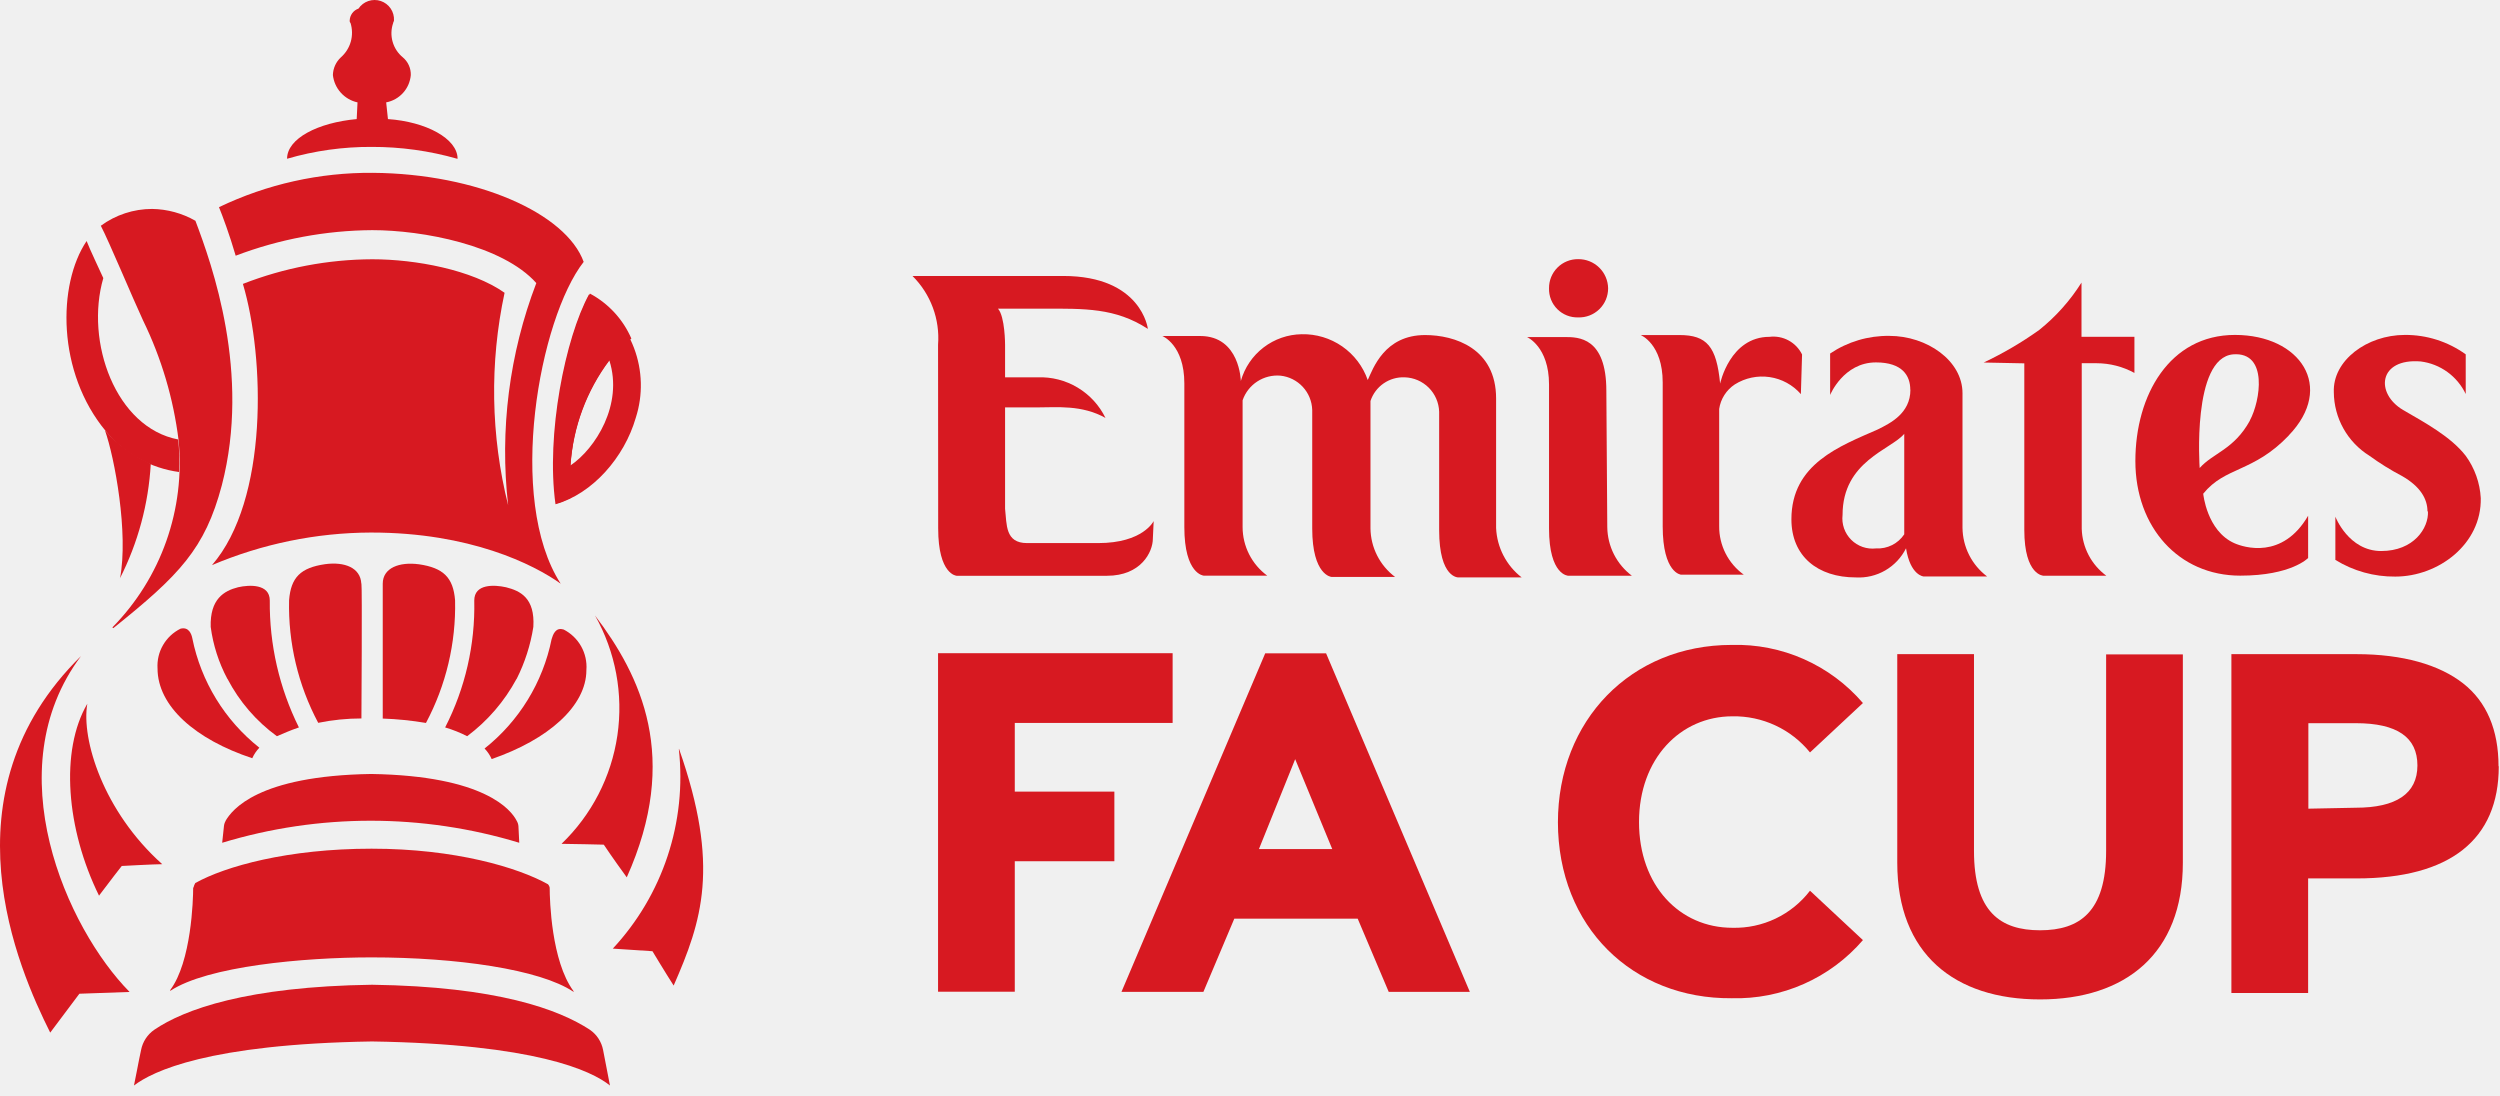
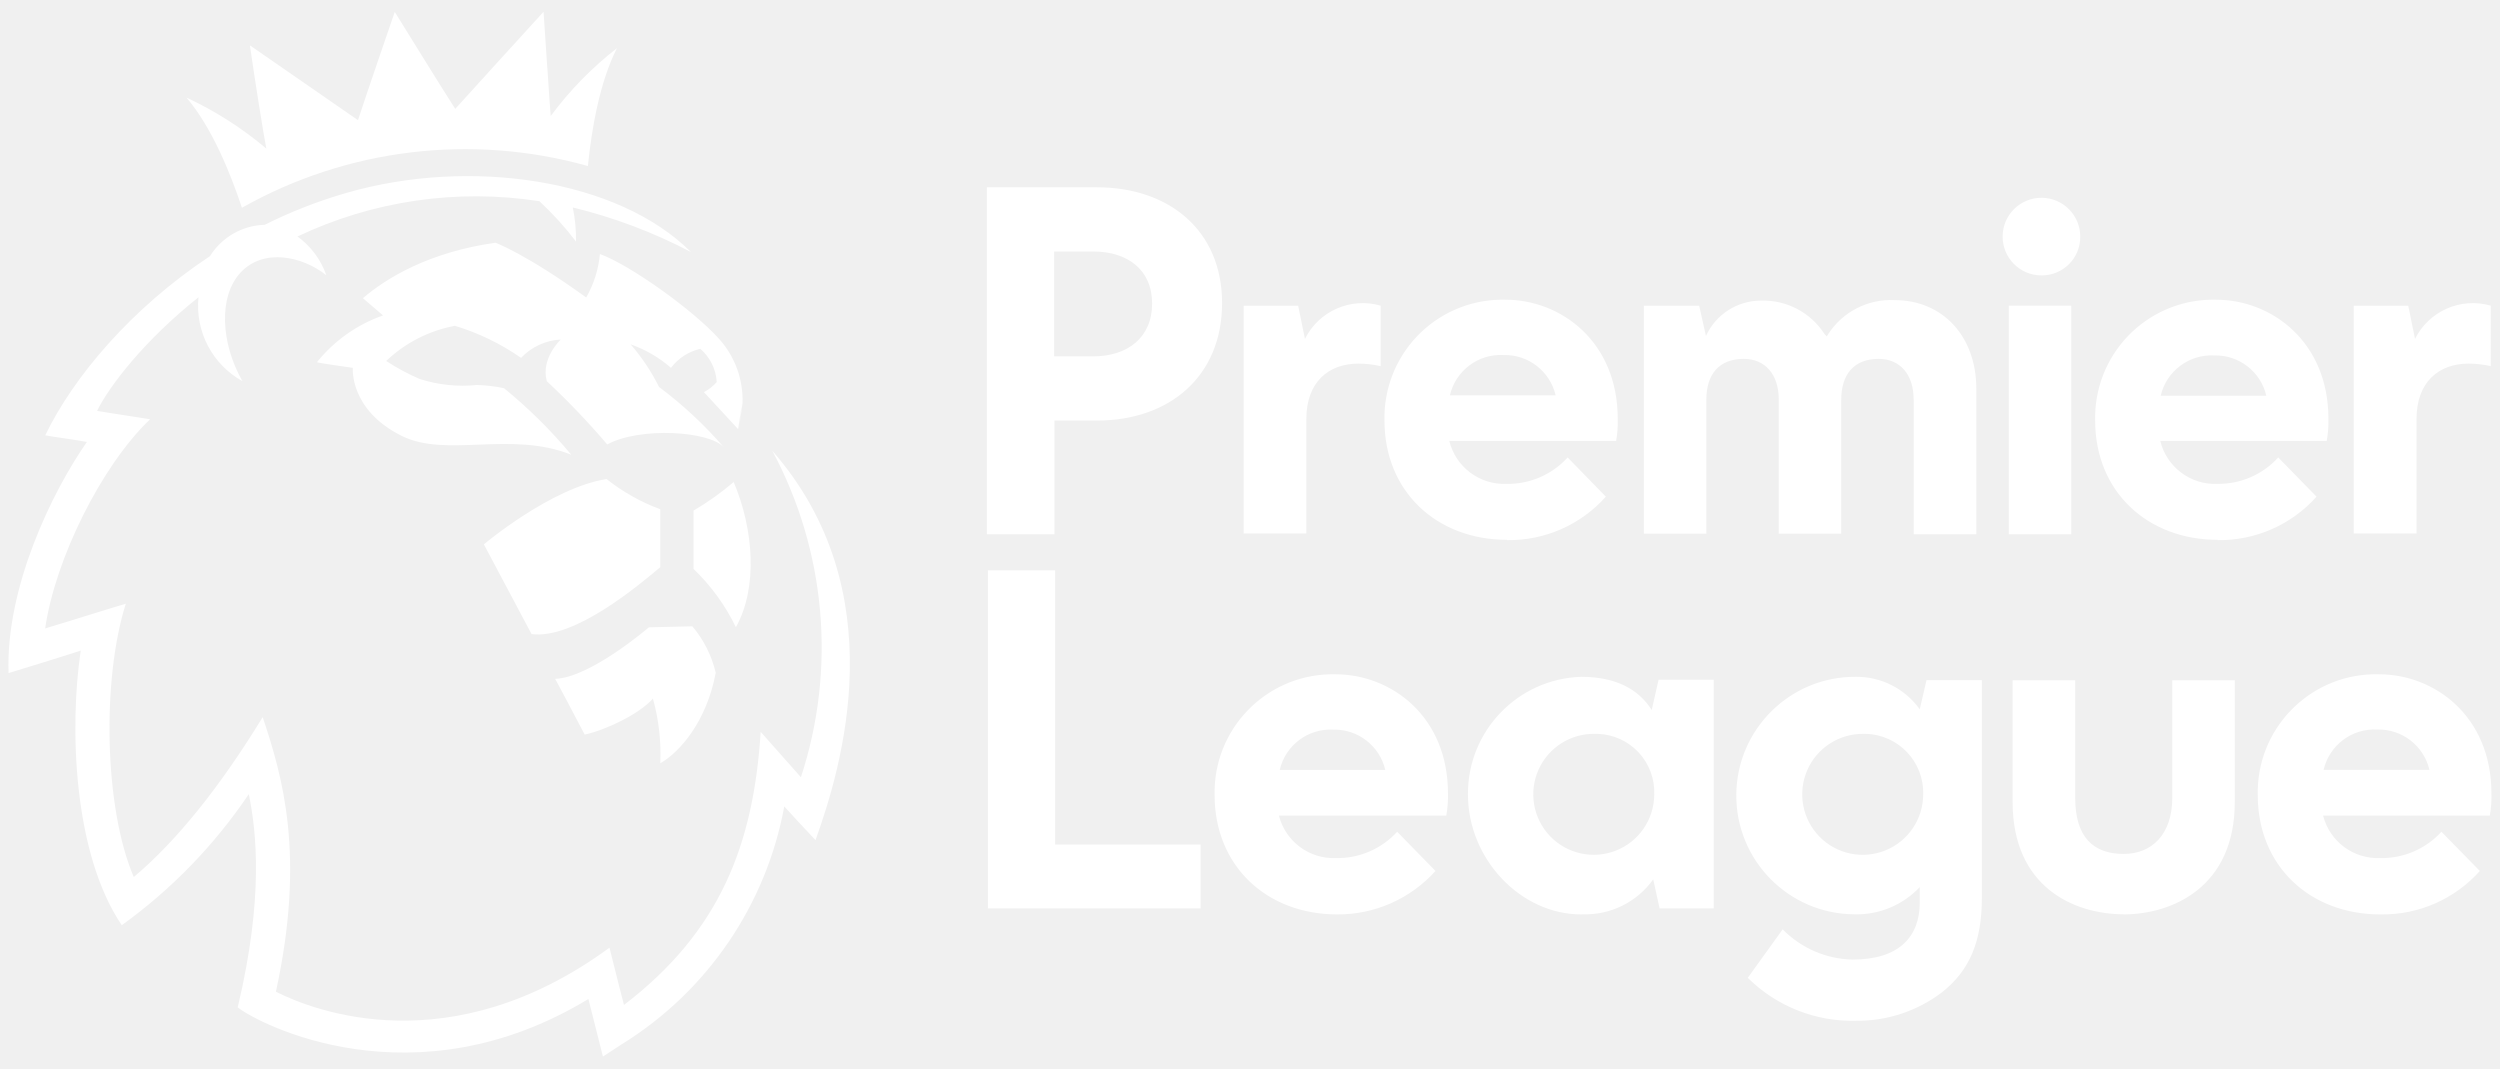
- <svg xmlns="http://www.w3.org/2000/svg" width="242" height="106" viewBox="0 0 242 106" fill="none">
-   <path d="M150.806 79.62C150.806 69.717 157.889 62.428 167.62 62.428C170.024 62.36 172.413 62.83 174.612 63.804C176.811 64.778 178.765 66.23 180.331 68.055L175.208 72.835C174.303 71.721 173.158 70.827 171.857 70.222C170.556 69.616 169.135 69.314 167.7 69.339C162.669 69.339 158.657 73.431 158.657 79.574C158.657 85.718 162.577 89.81 167.7 89.81C169.146 89.846 170.579 89.54 171.884 88.916C173.189 88.293 174.328 87.37 175.208 86.222L180.331 91.002C178.762 92.824 176.808 94.274 174.61 95.247C172.411 96.221 170.023 96.693 167.62 96.629C158.061 96.71 150.806 89.752 150.806 79.563" fill="#D71921" />
-   <path d="M183.655 83.518V63.322H191.082V82.371C191.082 88.263 193.638 90.051 197.478 90.051C201.317 90.051 203.873 88.263 203.873 82.371V63.345H211.3V83.518C211.3 92.309 205.753 96.744 197.478 96.744C189.202 96.744 183.655 92.343 183.655 83.518Z" fill="#D71921" />
-   <path d="M241.857 74.165C241.857 70.669 240.711 67.93 238.418 66.142C236.126 64.354 232.619 63.322 228.103 63.322H215.999V96.125H223.427V85.031H228.126C237.169 85.031 241.88 81.271 241.88 74.188M223.45 78.28V70.004H228.034C232.046 70.004 234.006 71.368 234.006 74.096C234.006 76.824 231.954 78.188 228.034 78.188L223.45 78.28Z" fill="#D71921" />
-   <path d="M98.231 69.98V76.628H107.871V83.368H98.231V95.998H90.804V63.23H113.51V69.98H98.231Z" fill="#D71921" />
-   <path d="M131.424 88.926H119.481L116.49 96.01H108.559L122.473 63.241H128.364L142.279 96.01H134.427L131.424 88.926ZM121.865 82.187H128.96L125.373 73.487L121.865 82.187Z" fill="#D71921" />
-   <path d="M90.804 33.373C90.898 32.15 90.726 30.921 90.298 29.771C89.871 28.622 89.199 27.578 88.329 26.714H102.919C110.518 26.714 111.114 31.837 111.114 31.837C107.962 29.786 104.971 29.877 101.039 29.877H96.604C97.291 30.645 97.291 33.373 97.291 33.373V36.525H100.443C101.801 36.474 103.145 36.818 104.311 37.516C105.477 38.214 106.415 39.235 107.011 40.456C104.719 39.173 102.312 39.436 100.443 39.436H97.291V49.247C97.463 50.783 97.291 52.571 99.423 52.571H106.3C110.656 52.571 111.676 50.439 111.676 50.439L111.596 52.147C111.596 53.431 110.449 55.735 107.16 55.735H92.604C92.604 55.735 90.816 55.654 90.816 51.15L90.804 33.373Z" fill="#D71921" />
-   <path d="M144.823 51.115V38.577C144.823 33.717 140.811 32.433 137.946 32.433C134.015 32.433 132.914 35.677 132.398 36.788C131.938 35.468 131.071 34.327 129.922 33.53C128.773 32.733 127.401 32.321 126.003 32.353C124.664 32.372 123.367 32.823 122.306 33.639C121.244 34.455 120.475 35.591 120.112 36.88C120.112 36.88 120.031 32.525 116.18 32.525H112.513C112.513 32.525 114.644 33.373 114.644 37.109V51.024C114.644 55.608 116.524 55.723 116.524 55.723H122.668C121.93 55.181 121.33 54.474 120.916 53.657C120.502 52.841 120.285 51.939 120.284 51.024V38.748C120.541 37.999 121.042 37.357 121.707 36.925C122.372 36.493 123.162 36.296 123.951 36.364C124.779 36.453 125.546 36.839 126.111 37.45C126.676 38.061 127 38.856 127.023 39.688V51.15C127.023 55.734 128.903 55.849 128.903 55.849H135.046C134.316 55.3 133.721 54.591 133.308 53.777C132.894 52.962 132.674 52.063 132.662 51.15V38.817C132.889 38.124 133.337 37.525 133.938 37.111C134.538 36.697 135.258 36.491 135.986 36.525C136.858 36.553 137.687 36.913 138.305 37.53C138.922 38.147 139.281 38.976 139.31 39.849V51.31C139.31 56.01 141.19 55.895 141.19 55.895H147.299C146.564 55.326 145.962 54.603 145.535 53.778C145.107 52.953 144.864 52.044 144.823 51.115Z" fill="#D71921" />
-   <path d="M155.585 51.035C155.597 51.948 155.818 52.847 156.231 53.662C156.644 54.476 157.239 55.185 157.969 55.734H151.826C151.826 55.734 149.946 55.734 149.946 51.149V37.212C149.946 33.544 147.814 32.627 147.814 32.627H151.482C152.766 32.627 155.494 32.627 155.494 37.831L155.585 51.035Z" fill="#D71921" />
-   <path d="M174.44 34.312C174.156 33.736 173.701 33.262 173.136 32.956C172.571 32.65 171.925 32.527 171.288 32.605C167.448 32.605 166.508 37.132 166.508 37.132C166.164 33.544 165.225 32.433 162.577 32.433H158.817C158.817 32.433 160.949 33.281 160.949 37.017V50.932C160.949 55.516 162.737 55.631 162.737 55.631H168.801C168.056 55.096 167.451 54.389 167.036 53.572C166.622 52.754 166.409 51.849 166.417 50.932V39.585C166.487 39.105 166.658 38.645 166.919 38.237C167.18 37.828 167.524 37.478 167.929 37.212C168.933 36.581 170.128 36.329 171.301 36.502C172.473 36.674 173.546 37.259 174.325 38.152L174.44 34.312Z" fill="#D71921" />
-   <path d="M202.945 35.16C204.227 35.162 205.488 35.485 206.612 36.1V32.604H201.489V27.355C200.39 29.1 199.007 30.65 197.397 31.94C195.703 33.148 193.904 34.203 192.022 35.092L195.953 35.172V51.298C195.953 55.734 197.833 55.734 197.833 55.734H203.896C203.182 55.209 202.596 54.529 202.183 53.744C201.771 52.96 201.541 52.092 201.512 51.207V35.16H202.968" fill="#D71921" />
-   <path d="M221.547 42.164C218.108 45.751 215.403 45.155 213.272 47.791C213.272 47.791 213.615 51.379 216.263 52.571C217.203 52.995 220.951 54.187 223.427 49.923V54.015C223.427 54.015 221.811 55.723 216.859 55.723C210.888 55.723 206.704 51.024 206.704 44.628C206.704 38.232 210.028 32.421 216.343 32.421C222.659 32.421 226.074 37.453 221.547 42.152M217.787 40.697C218.808 38.817 219.576 34.038 216.171 34.301C212.16 34.645 212.928 45.304 212.928 45.304C214.211 43.849 216.252 43.516 217.787 40.72" fill="#D71921" />
-   <path d="M152.766 30.725C153.143 30.738 153.519 30.674 153.871 30.537C154.223 30.401 154.544 30.195 154.815 29.932C155.086 29.669 155.301 29.354 155.447 29.006C155.593 28.657 155.667 28.283 155.666 27.906C155.653 27.148 155.342 26.425 154.798 25.897C154.255 25.369 153.524 25.077 152.766 25.086C152.394 25.081 152.025 25.151 151.681 25.291C151.337 25.431 151.024 25.639 150.762 25.902C150.499 26.164 150.292 26.477 150.151 26.821C150.011 27.165 149.942 27.534 149.946 27.906C149.935 28.279 150 28.651 150.138 28.998C150.276 29.345 150.483 29.66 150.747 29.924C151.011 30.188 151.327 30.395 151.674 30.533C152.021 30.671 152.393 30.736 152.766 30.725Z" fill="#D71921" />
-   <path d="M235.026 49.499C235.106 51.115 233.662 53.339 230.498 53.339C227.335 53.339 226.063 50.015 226.063 50.015V54.198C227.805 55.273 229.815 55.834 231.862 55.814C236.046 55.814 240.229 52.662 240.138 48.215C240.057 46.739 239.551 45.319 238.682 44.123C237.226 42.244 234.67 40.88 232.619 39.688C229.891 38.072 230.235 34.656 234.327 34.989C235.259 35.107 236.146 35.457 236.907 36.008C237.668 36.559 238.278 37.292 238.682 38.14V34.301C236.967 33.066 234.904 32.407 232.791 32.421C229.123 32.421 225.788 34.897 225.914 37.968C225.923 39.199 226.242 40.408 226.844 41.482C227.445 42.556 228.308 43.461 229.352 44.112C230.354 44.841 231.407 45.496 232.504 46.072C234.292 47.092 234.98 48.295 234.98 49.51" fill="#D71921" />
-   <path d="M181.603 53.087C181.165 53.138 180.72 53.09 180.303 52.945C179.886 52.8 179.508 52.563 179.196 52.251C178.884 51.938 178.646 51.56 178.501 51.143C178.357 50.726 178.308 50.282 178.36 49.843C178.36 44.639 183.059 43.528 184.331 41.992V51.723C184.034 52.168 183.627 52.528 183.148 52.767C182.67 53.007 182.137 53.117 181.603 53.087ZM184.927 37.728C184.927 40.02 182.967 40.972 181.775 41.568C178.107 43.184 173.408 44.892 173.408 50.267C173.408 53.855 175.964 55.895 179.643 55.895C180.64 55.952 181.632 55.716 182.496 55.215C183.36 54.713 184.058 53.969 184.503 53.075C184.927 55.723 186.211 55.803 186.211 55.803H192.354C191.624 55.254 191.029 54.545 190.616 53.731C190.202 52.916 189.982 52.017 189.97 51.104V38.06C189.97 34.909 186.532 32.513 182.887 32.513C180.847 32.486 178.848 33.081 177.156 34.221V38.233C177.156 38.233 178.44 35.081 181.592 35.081C184.148 35.081 184.916 36.364 184.916 37.728" fill="#D71921" />
-   <path d="M57.015 28.502C54.723 32.685 52.832 42.072 53.772 48.811C57.359 47.791 60.431 44.284 61.543 40.444C62.254 38.235 62.193 35.85 61.371 33.68C60.548 31.51 59.012 29.684 57.015 28.502ZM55.227 45.052C55.469 41.374 56.775 37.846 58.987 34.897C60.351 39.161 57.623 43.436 55.227 45.052Z" fill="#D71921" />
-   <path d="M21.851 79.448C21.756 79.605 21.697 79.781 21.679 79.964L21.507 81.58C30.882 78.736 40.89 78.736 50.264 81.58L50.184 79.964C50.167 79.781 50.108 79.605 50.012 79.448C49.497 78.428 46.941 75.093 35.926 74.921C24.911 75.093 22.447 78.417 21.84 79.448" fill="#D71921" />
-   <path d="M44.293 15.367C44.293 13.407 41.221 11.779 37.553 11.527L37.382 9.911C38.014 9.79 38.589 9.466 39.019 8.988C39.45 8.51 39.712 7.904 39.766 7.263C39.774 6.939 39.71 6.617 39.577 6.321C39.444 6.026 39.246 5.764 38.998 5.555C38.519 5.164 38.173 4.636 38.005 4.041C37.836 3.447 37.855 2.815 38.058 2.231C38.058 2.151 38.138 2.06 38.138 1.979C38.16 1.568 38.046 1.162 37.815 0.821C37.583 0.481 37.246 0.227 36.855 0.096C36.465 -0.034 36.043 -0.032 35.653 0.101C35.264 0.234 34.929 0.491 34.7 0.833C34.459 0.916 34.249 1.07 34.098 1.275C33.947 1.479 33.861 1.725 33.851 1.979C33.845 2.025 33.849 2.071 33.863 2.114C33.877 2.158 33.901 2.198 33.932 2.231C34.114 2.817 34.122 3.443 33.956 4.033C33.789 4.623 33.454 5.152 32.992 5.555C32.757 5.775 32.568 6.039 32.436 6.332C32.304 6.625 32.232 6.942 32.224 7.263C32.294 7.899 32.561 8.496 32.989 8.971C33.417 9.447 33.983 9.775 34.608 9.911L34.528 11.527C30.768 11.871 27.788 13.407 27.788 15.367C30.451 14.592 33.211 14.206 35.983 14.22C38.782 14.213 41.567 14.599 44.259 15.367" fill="#D71921" />
-   <path d="M22.023 65.717C23.168 67.91 24.803 69.809 26.803 71.265C27.399 71.013 28.167 70.669 28.934 70.417C27.038 66.601 26.072 62.391 26.115 58.13C26.115 56.514 24.155 56.594 23.043 56.846C21.679 57.19 20.315 57.992 20.396 60.686C20.63 62.446 21.177 64.15 22.012 65.717" fill="#D71921" />
-   <path d="M34.975 56.491C34.894 54.955 33.359 54.359 31.479 54.611C29.095 54.955 28.155 55.895 27.983 58.107C27.889 62.238 28.86 66.323 30.803 69.97C32.179 69.689 33.581 69.547 34.986 69.546C34.986 69.546 35.066 56.743 34.986 56.491" fill="#D71921" />
-   <path d="M24.419 73.397C24.587 73.02 24.82 72.675 25.106 72.377C21.763 69.727 19.465 65.979 18.619 61.798C18.539 61.374 18.275 60.652 17.473 60.858C16.766 61.208 16.177 61.76 15.782 62.443C15.386 63.126 15.201 63.91 15.249 64.698C15.249 68.365 18.917 71.575 24.419 73.397Z" fill="#D71921" />
-   <path d="M50.012 65.717C50.809 64.134 51.354 62.436 51.628 60.686C51.8 57.866 50.345 57.19 48.981 56.846C47.835 56.594 45.909 56.502 45.909 58.13C46.003 62.396 45.034 66.618 43.09 70.416C43.825 70.632 44.539 70.916 45.221 71.265C47.199 69.785 48.83 67.892 50.001 65.717" fill="#D71921" />
-   <path d="M40.545 54.622C38.665 54.37 37.049 54.966 37.049 56.502V69.557C38.452 69.605 39.849 69.746 41.233 69.981C43.175 66.334 44.146 62.249 44.052 58.118C43.88 55.895 42.906 54.966 40.556 54.622" fill="#D71921" />
-   <path d="M54.54 60.938C53.772 60.686 53.52 61.454 53.394 61.878C52.547 66.059 50.249 69.806 46.906 72.457C47.193 72.754 47.426 73.1 47.594 73.477C53.05 71.597 56.763 68.353 56.763 64.858C56.824 64.056 56.645 63.254 56.249 62.554C55.853 61.854 55.258 61.288 54.54 60.926" fill="#D71921" />
-   <path d="M35.938 51.55C45.496 51.55 51.64 54.622 54.276 56.502C48.981 48.307 52.224 30.817 56.5 25.349C54.792 20.65 46.184 16.81 36.098 16.73C30.943 16.687 25.846 17.824 21.198 20.054C21.542 20.902 22.218 22.702 22.814 24.753C27.04 23.146 31.519 22.308 36.041 22.278C40.9 22.278 48.648 23.733 51.915 27.401C49.296 34.246 48.36 41.62 49.187 48.903C47.503 42.165 47.385 35.131 48.843 28.341C45.691 26.117 40.224 25.097 36.041 25.097C31.754 25.114 27.506 25.922 23.513 27.481C25.645 34.645 25.989 48.387 20.522 54.703C25.381 52.643 30.602 51.571 35.88 51.55" fill="#D71921" />
-   <path d="M18.699 85.936C18.699 87.082 18.527 93.099 16.476 95.838V95.919C20.063 93.535 29.358 92.675 35.96 92.675C44.156 92.675 52.259 93.821 55.502 95.999C55.502 95.999 55.583 95.999 55.502 95.919C53.371 93.019 53.21 87.128 53.21 85.936C53.189 85.806 53.129 85.686 53.038 85.592C50.139 83.976 44.075 82.153 35.972 82.153C27.869 82.153 21.805 83.861 18.905 85.477C18.826 85.609 18.768 85.752 18.734 85.901" fill="#D71921" />
-   <path d="M58.379 101.638C58.226 100.841 57.765 100.137 57.096 99.678C54.104 97.718 48.133 95.495 36.018 95.323C23.903 95.495 17.84 97.707 14.94 99.678C14.272 100.138 13.811 100.842 13.656 101.638C13.404 102.784 13.06 104.71 12.968 105.077C14.756 103.713 20.132 101.065 36.006 100.813C51.789 101.065 57.256 103.632 59.044 105.077L58.379 101.638Z" fill="#D71921" />
-   <path d="M17.335 45.694C17.383 44.643 17.356 43.59 17.255 42.542C11.192 41.396 8.212 33.075 10 26.92C9.576 25.98 8.716 24.192 8.384 23.332C5.564 27.516 5.484 36.044 10.264 41.763C12.048 43.916 14.576 45.319 17.347 45.694" fill="#D71921" />
-   <mask id="mask0_10916_997" style="mask-type:luminance" maskUnits="userSpaceOnUse" x="0" y="20" width="69" height="80">
-     <path d="M65.714 72.536C66.097 76.022 65.724 79.55 64.62 82.878C63.517 86.207 61.708 89.259 59.319 91.826L63.158 92.078C63.158 92.078 64.442 94.21 65.21 95.402C67.938 89.167 69.737 83.883 65.726 72.479M9.564 86.725C10.71 85.189 11.787 83.826 11.787 83.826C11.787 83.826 14.939 83.654 15.707 83.654C9.976 78.53 7.856 71.539 8.452 68.123C5.804 72.65 6.4 80.238 9.598 86.725M4.865 99.952L7.684 96.193C7.684 96.193 9.736 96.112 12.544 96.021C6.481 89.877 -0.431 74.519 7.845 63.504C-5.726 76.823 1.781 93.797 4.853 99.941M57.599 59.584C59.589 63.105 60.35 67.188 59.763 71.189C59.175 75.19 57.273 78.882 54.356 81.682C55.124 81.682 58.448 81.763 58.448 81.763C58.448 81.763 59.296 83.046 60.671 84.926C65.875 73.315 62.035 65.441 57.599 59.584ZM11.604 55.997C13.358 52.545 14.377 48.767 14.595 44.902C12.909 44.139 11.398 43.034 10.16 41.658C11.1 44.306 12.452 51.641 11.615 55.997M53.863 48.742C54.364 48.594 54.848 48.394 55.307 48.146C55.108 47.103 55.081 46.034 55.227 44.982C55.468 41.304 56.774 37.776 58.986 34.827C59.569 34.022 60.291 33.327 61.118 32.776C60.311 30.912 58.897 29.377 57.107 28.42C54.814 32.604 52.923 41.991 53.863 48.73M9.759 21.853C10.527 23.308 12.911 29.016 13.85 31.022C15.631 34.675 16.793 38.599 17.289 42.633C17.609 45.931 17.202 49.26 16.097 52.385C14.992 55.51 13.216 58.355 10.893 60.719C10.893 60.73 10.895 60.74 10.899 60.75C10.903 60.759 10.909 60.768 10.917 60.776C10.924 60.783 10.933 60.789 10.943 60.793C10.953 60.797 10.963 60.799 10.974 60.799C17.369 55.676 19.845 53.12 21.472 46.977C24.292 36.134 20.532 25.646 18.916 21.371C17.637 20.641 16.194 20.246 14.722 20.225C12.936 20.226 11.198 20.796 9.759 21.853Z" fill="white" />
-   </mask>
-   <g mask="url(#mask0_10916_997)">
-     <path d="M18.171 -19.478L-47.502 67.674L38.963 132.831L104.637 45.679L18.171 -19.478Z" fill="#D71921" />
-   </g>
+ <svg xmlns="http://www.w3.org/2000/svg" id="Layer_1" data-name="Layer 1" viewBox="0 0 248 106">
+   <rect width="248" height="106" style="fill:none" />
+   <path d="M97.9,53V18.58h10.92c7.09,0,12.41,4.22,12.41,11.49S116,41.72,108.82,41.72H104.6V53H97.9Zm6.67-17.65h3.89c3.38,0,5.83-1.86,5.83-5.23s-2.45-5.17-5.83-5.17h-3.89V35.3ZM210.72,90.7c-5,0-11.07-2.7-11.07-11.15V67.48h6.21V79.14c0,3.89,1.78,5.57,4.81,5.57,2.79,0,4.82-1.94,4.82-5.57V67.48h6.2V79.56c0,8.45-6.2,11.15-11.06,11.15m-53.78,0c-6,0-11.23-5.49-11.23-11.91a11.6,11.6,0,0,1,11.23-11.66c3.38,0,5.66,1.18,7,3.29l.68-3H170V90.11h-5.37L164,87.23a8.27,8.27,0,0,1-7,3.47m1.27-17.9a6,6,0,1,0,5.83,6.08V78.8a5.79,5.79,0,0,0-5.58-6h-.25m41-42.48h6.2V53h-6.2V30.33Zm3.21-3a3.85,3.85,0,1,1,3.88-3.81,3.81,3.81,0,0,1-3.8,3.81h-.08M189.83,39.6c0-2.45-1.35-4-3.46-4-2.45,0-3.72,1.52-3.72,4.06V52.94h-6.2V39.6c0-2.45-1.35-4-3.46-4-2.46,0-3.72,1.52-3.72,4.06V52.94h-6.2V30.33h5.49l.67,3a6,6,0,0,1,5.43-3.51A7.23,7.23,0,0,1,181,33.15l.22.22.16-.26a7.41,7.41,0,0,1,6.56-3.34c4.81,0,8.11,3.63,8.11,8.78V53h-6.21V39.6Zm43.66,13.34V30.33h5.41l.67,3.29a6.41,6.41,0,0,1,7.51-3.3v6a10.15,10.15,0,0,0-2.19-.25c-3,0-5.17,1.86-5.17,5.49V52.92h-6.21Zm-110.12,0V30.33h5.41l.67,3.29a6.41,6.41,0,0,1,7.51-3.3v6a10.17,10.17,0,0,0-2.2-.25c-3,0-5.17,1.86-5.17,5.49V52.92h-6.2ZM98,90.1V56.58h6.67v27.2H119.1v6.33H98Zm34.65.61c-7,0-12.16-4.81-12.16-11.82a11.72,11.72,0,0,1,11.43-12h.57c5.49,0,11.15,4.14,11.15,11.82a10.82,10.82,0,0,1-.17,2.2H126.87a5.6,5.6,0,0,0,5.66,4.21,8,8,0,0,0,6.07-2.61l3.8,3.89a13,13,0,0,1-9.8,4.31m-.34-18.33a5.17,5.17,0,0,0-5.31,4h10.47a5.17,5.17,0,0,0-5.17-4M236.13,90.71c-7,0-12.16-4.81-12.16-11.82a11.72,11.72,0,0,1,11.43-12H236c5.5,0,11.15,4.14,11.15,11.82a10.82,10.82,0,0,1-.16,2.2H230.45a5.6,5.6,0,0,0,5.66,4.21,8,8,0,0,0,6.08-2.61L246,86.4a12.91,12.91,0,0,1-9.79,4.31m-.38-18.34a5.18,5.18,0,0,0-5.33,4H241a5.18,5.18,0,0,0-5.17-4M220,53.55c-7,0-12.16-4.81-12.16-11.82a11.71,11.71,0,0,1,11.46-12h.53c5.49,0,11.15,4.14,11.15,11.82a10.73,10.73,0,0,1-.17,2.19H214.3A5.59,5.59,0,0,0,220,48,8,8,0,0,0,226,45.38l3.8,3.89A12.89,12.89,0,0,1,220,53.58m-.34-18.32a5.18,5.18,0,0,0-5.32,4h10.48a5.17,5.17,0,0,0-5.17-4M149.5,53.55c-7,0-12.16-4.81-12.16-11.82a11.71,11.71,0,0,1,11.46-12h.54c5.49,0,11.14,4.14,11.14,11.82a10.72,10.72,0,0,1-.16,2.19H143.77A5.6,5.6,0,0,0,149.43,48a8,8,0,0,0,6.08-2.62l3.79,3.89a12.86,12.86,0,0,1-9.79,4.31m-.36-18.36a5.17,5.17,0,0,0-5.32,4h10.49a5.17,5.17,0,0,0-5.17-4M184.87,72.8a6,6,0,1,0,5.91,6,5.84,5.84,0,0,0-5.68-6h-.23m5.57-2.45.67-2.88h5.49V89.1c0,4.21-1.17,7.17-4,9.37a13.83,13.83,0,0,1-8.45,2.79A14.71,14.71,0,0,1,173.38,97l3.46-4.81a10,10,0,0,0,6.93,3c4.64,0,6.67-2.28,6.67-5.66V88a8.58,8.58,0,0,1-6.5,2.7,11.78,11.78,0,1,1,.16-23.56h0a7.7,7.7,0,0,1,6.33,3.21M18.5,9.68a35.54,35.54,0,0,1,7.92,5.06C26.18,13.57,25.29,8,24.79,4.5l10.72,7.42c.82-2.52,3.65-10.74,3.65-10.74s5.11,8.27,6,9.62c1-1.11,7.19-7.92,8.76-9.63.27,3.9.63,9.51.71,10.34A34.67,34.67,0,0,1,61.2,4.78c-1.71,3.36-2.51,8-2.88,11.69A45.08,45.08,0,0,0,24,20.61C22.83,17.09,21,12.62,18.5,9.68Zm47,46.6V50.52a19.45,19.45,0,0,1-5.33-3C54.63,48.4,48,54,48,54l4.73,8.9C57,63.46,63.42,58,65.48,56.28ZM71,66.74a11,11,0,0,0-2.32-4.61l-4.31.1s-5.81,5-9.3,5.11c0,0,1.95,3.63,2.93,5.53,2-.42,5.39-2,6.77-3.57a20.49,20.49,0,0,1,.73,6.42C67.46,74.59,70.1,71.55,71,66.74ZM72.8,47.8a27.49,27.49,0,0,1-4,2.85v5.79A20.12,20.12,0,0,1,73,62.22c2.19-3.92,1.78-9.7-.23-14.43Zm.48-5.17L73.66,40a9.06,9.06,0,0,0-2.29-6.34c-2.51-2.83-8.84-7.37-11.86-8.46a10.57,10.57,0,0,1-1.36,4.31c-6-4.34-9-5.43-9-5.43C42.58,25,38.33,27.58,36,29.58l2,1.71a14.64,14.64,0,0,0-6.56,4.64c0,.06,3.56.56,3.56.56s-.37,4.14,4.83,6.74c4.43,2.23,10.82-.53,16.84,1.88A49,49,0,0,0,50,38.51a15.09,15.09,0,0,0-2.68-.32,13.94,13.94,0,0,1-5.7-.6,22,22,0,0,1-3.31-1.78,13.45,13.45,0,0,1,6.82-3.49,23.31,23.31,0,0,1,6.56,3.18,5.85,5.85,0,0,1,3.94-1.82s-2,1.86-1.39,4.13a76.19,76.19,0,0,1,6,6.28c3.2-1.76,10.15-1.35,11.58.3a40.57,40.57,0,0,0-6.44-6,20.25,20.25,0,0,0-2.82-4.23,12.18,12.18,0,0,1,4,2.33,5.11,5.11,0,0,1,2.91-1.89,4.72,4.72,0,0,1,1.63,3.3,4.5,4.5,0,0,1-1.27,1l3.39,3.67.4-2.61m3,4.77a41.28,41.28,0,0,1,2.83,32.37L75.46,72.6c-.71,11.14-4,19.78-13.56,27.09,0,0-.91-3.49-1.44-5.68-15.77,11.56-29.33,6.27-33.09,4.37,2.95-13.53.67-21.3-1.31-27.24C21.86,78,17.56,83.4,13.27,87c-2.94-6.86-3.17-19.59-.79-27.11-.78.21-5.42,1.68-8,2.45,1-6.9,5.59-16.15,10.41-20.75-.84-.15-3.31-.5-5.26-.83,1.2-2.45,4.69-7,10.06-11.27a8.54,8.54,0,0,0,4.36,8.32C21.9,34.05,21.64,29.38,23.9,27s6.05-1.61,8.47.3a8,8,0,0,0-2.86-3.84,41.23,41.23,0,0,1,24-3.5,31.64,31.64,0,0,1,3.63,4,15.31,15.31,0,0,0-.32-3.38A51.26,51.26,0,0,1,68.54,25c-7.24-7.24-21.9-9.39-34.12-5.88a47.26,47.26,0,0,0-8.16,3.18,6.61,6.61,0,0,0-5.43,3.11C13,30.59,7.25,37.45,4.49,43.18c.61.14,2.47.36,4.13.66C5.13,48.84.55,58.32.85,66.77c.79-.24,5.07-1.55,7.16-2.23C6.89,72,7.22,84.6,12.08,91.78a51.48,51.48,0,0,0,12.6-13c.76,3.7,1.5,10.26-1.1,21.15,2.07,1.64,17.44,9.68,34.79-.83l1.44,5.71,1.87-1.22A35.24,35.24,0,0,0,77.8,80c.48.53,2.41,2.63,3.1,3.34,2.59-7.23,7.89-24.63-4.24-38.57Z" style="fill:#fff" />
</svg>
